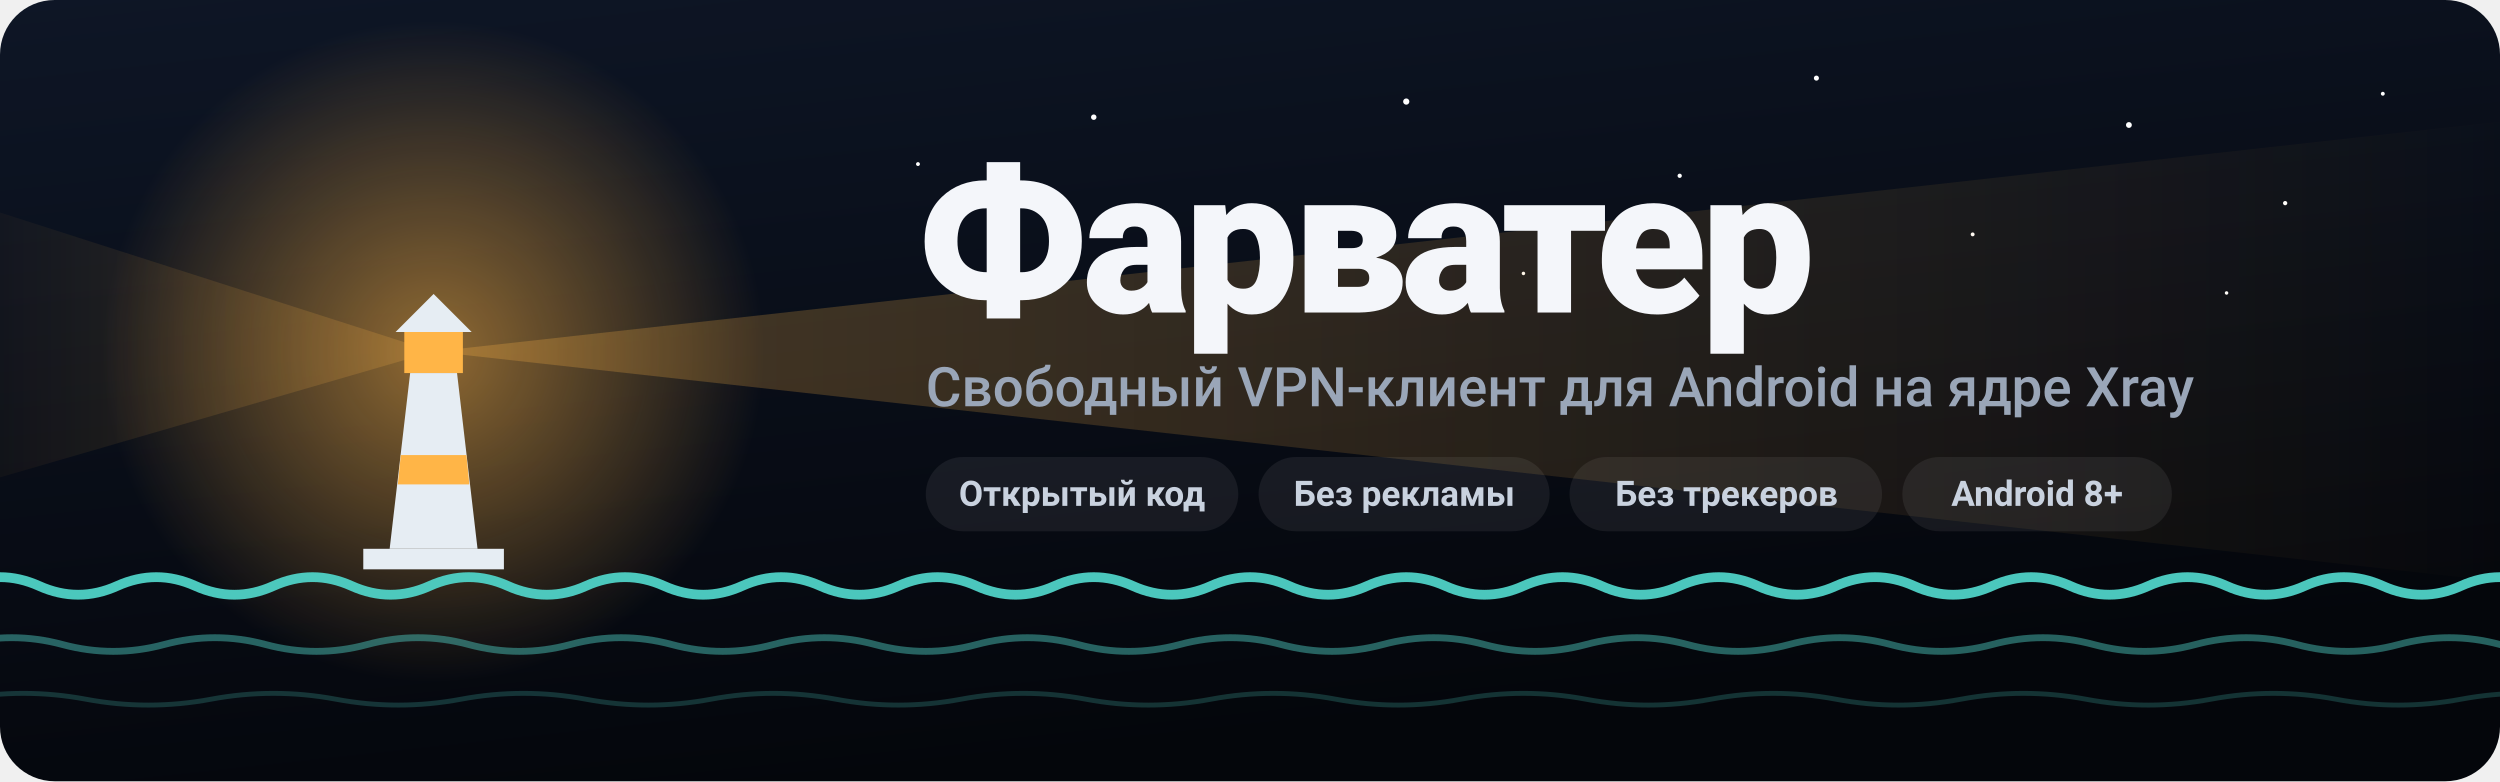
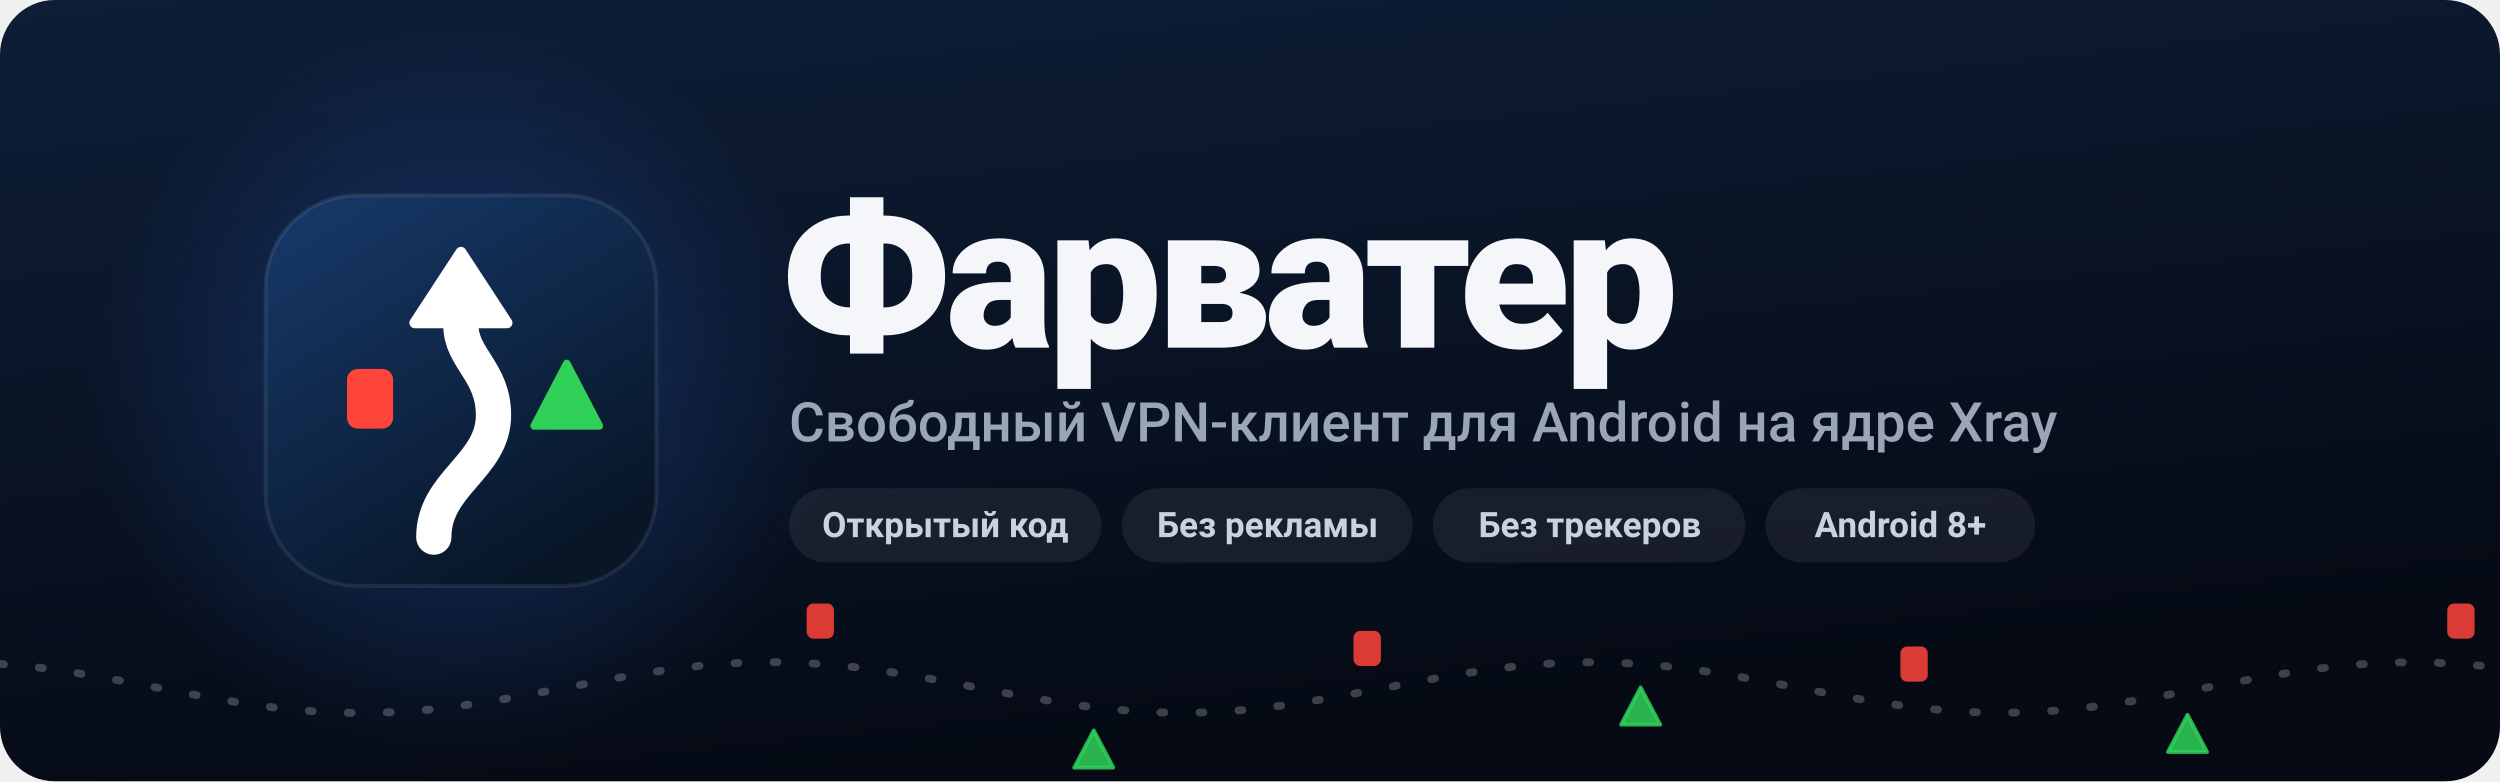
<svg xmlns="http://www.w3.org/2000/svg" width="1280" height="400" viewBox="0 0 1280 400" role="img" aria-label="Фарватер">
  <defs>
    <linearGradient id="bg" x1="0" y1="0" x2="0.35" y2="1">
-       <stop offset="0" stop-color="#0E1626" />
-       <stop offset="1" stop-color="#04060B" />
+       <stop offset="0" stop-color="#0E1E38" />
+       <stop offset="1" stop-color="#050A14" />
+     </linearGradient>
+     <linearGradient id="tile" x1="0" y1="0" x2="0.6" y2="1">
+       <stop offset="0" stop-color="#173A6B" />
+       <stop offset="1" stop-color="#081628" />
    </linearGradient>
    <radialGradient id="glow" cx="0.5" cy="0.5" r="0.5">
-       <stop offset="0" stop-color="#FFB547" stop-opacity="0.55" />
-       <stop offset="1" stop-color="#FFB547" stop-opacity="0" />
+       <stop offset="0" stop-color="#2F6FE0" stop-opacity="0.35" />
+       <stop offset="1" stop-color="#2F6FE0" stop-opacity="0" />
    </radialGradient>
-     <linearGradient id="beamR" x1="0" y1="0" x2="1" y2="0">
-       <stop offset="0" stop-color="#FFB547" stop-opacity="0.75" />
-       <stop offset="1" stop-color="#FFB547" stop-opacity="0" />
-     </linearGradient>
-     <linearGradient id="beamL" x1="1" y1="0" x2="0" y2="0">
-       <stop offset="0" stop-color="#FFB547" stop-opacity="0.6" />
-       <stop offset="1" stop-color="#FFB547" stop-opacity="0" />
-     </linearGradient>
    <clipPath id="card">
      <rect width="1280" height="400" rx="28" />
    </clipPath>
+     <clipPath id="tileclip">
+       <rect x="0" y="0" width="200" height="200" rx="47" />
+     </clipPath>
    <style>
-     .beam { transform-origin: 222px 180px; animation: sweep 6s ease-in-out infinite alternate; }
-     .lamp { animation: pulse 3s ease-in-out infinite; }
-     .w1 { animation: drift 9s linear infinite; }
-     .w2 { animation: drift 14s linear infinite reverse; }
-     .tw { animation: twinkle 4s ease-in-out infinite; }
-     @keyframes sweep { from { transform: rotate(-4deg); } to { transform: rotate(4deg); } }
-     @keyframes pulse { 0%,100% { opacity: .55; } 50% { opacity: 1; } }
-     @keyframes drift { from { transform: translateX(0); } to { transform: translateX(-160px); } }
-     @keyframes twinkle { 0%,100% { opacity: .25; } 50% { opacity: .9; } }
-     @media (prefers-reduced-motion: reduce) { * { animation: none !important; } }
-   </style>
+ .route { stroke-dasharray: 2 18; animation: flow 3s linear infinite; }
+ .b1 { animation: bob 3.2s ease-in-out infinite; }
+ .b2 { animation: bob 3.6s ease-in-out infinite reverse; }
+ .halo { animation: breathe 5s ease-in-out infinite; transform-origin: 236px 200px; }
+ @keyframes flow { to { stroke-dashoffset: -40; } }
+ @keyframes bob { 0%,100% { transform: translateY(0); } 50% { transform: translateY(-5px); } }
+ @keyframes breathe { 0%,100% { opacity: .7; transform: scale(1); } 50% { opacity: 1; transform: scale(1.06); } }
+ @media (prefers-reduced-motion: reduce) { * { animation: none !important; } }
+ </style>
  </defs>
  <g clip-path="url(#card)">
    <rect width="1280" height="400" fill="url(#bg)" />
-     <circle class="tw" style="animation-delay:0.00s" cx="560" cy="60" r="1.4" fill="#FFFFFF" />
-     <circle class="tw" style="animation-delay:0.37s" cx="640" cy="110" r="1" fill="#FFFFFF" />
-     <circle class="tw" style="animation-delay:0.74s" cx="720" cy="52" r="1.6" fill="#FFFFFF" />
-     <circle class="tw" style="animation-delay:1.11s" cx="860" cy="90" r="1.1" fill="#FFFFFF" />
-     <circle class="tw" style="animation-delay:1.48s" cx="930" cy="40" r="1.3" fill="#FFFFFF" />
-     <circle class="tw" style="animation-delay:1.85s" cx="1010" cy="120" r="1" fill="#FFFFFF" />
-     <circle class="tw" style="animation-delay:2.22s" cx="1090" cy="64" r="1.5" fill="#FFFFFF" />
-     <circle class="tw" style="animation-delay:2.59s" cx="1170" cy="104" r="1.1" fill="#FFFFFF" />
-     <circle class="tw" style="animation-delay:2.96s" cx="1220" cy="48" r="1" fill="#FFFFFF" />
-     <circle class="tw" style="animation-delay:3.33s" cx="780" cy="140" r="0.9" fill="#FFFFFF" />
-     <circle class="tw" style="animation-delay:3.70s" cx="470" cy="84" r="1" fill="#FFFFFF" />
-     <circle class="tw" style="animation-delay:4.07s" cx="1140" cy="150" r="0.9" fill="#FFFFFF" />
-     <circle class="lamp" cx="222" cy="180" r="170" fill="url(#glow)" />
-     <g class="beam">
-       <path d="M222 180 L1300 60 L1300 300 Z" fill="url(#beamR)" opacity="0.35" />
-       <path d="M222 180 L-40 96 L-40 256 Z" fill="url(#beamL)" opacity="0.35" />
+     <circle class="halo" cx="236" cy="200" r="190" fill="url(#glow)" />
+     <path class="route" d="M-20,339.0 L0,339.9 L20,341.8 L40,344.7 L60,348.2 L80,352.0 L100,355.8 L120,359.3 L140,362.2 L160,364.1 L180,365.0 L200,364.7 L220,363.3 L240,360.8 L260,357.6 L280,353.9 L300,350.1 L320,346.4 L340,343.2 L360,340.7 L380,339.3 L400,339.0 L420,339.9 L440,341.8 L460,344.7 L480,348.2 L500,352.0 L520,355.8 L540,359.3 L560,362.2 L580,364.1 L600,365.0 L620,364.7 L640,363.3 L660,360.8 L680,357.6 L700,353.9 L720,350.1 L740,346.4 L760,343.2 L780,340.7 L800,339.3 L820,339.0 L840,339.9 L860,341.8 L880,344.7 L900,348.2 L920,352.0 L940,355.8 L960,359.3 L980,362.2 L1000,364.1 L1020,365.0 L1040,364.7 L1060,363.3 L1080,360.8 L1100,357.6 L1120,353.9 L1140,350.1 L1160,346.4 L1180,343.2 L1200,340.7 L1220,339.3 L1240,339.0 L1260,339.9 L1280,341.8 L1300,344.7" fill="none" stroke="#FFFFFF" stroke-opacity="0.22" stroke-width="4" stroke-linecap="round" />
+     <rect class="b1" x="413" y="309" width="14" height="18" rx="3.5" fill="#FF453A" fill-opacity="0.85" />
+     <path class="b2" d="M560,374 L570,393 L550,393 Z" fill="#30D158" fill-opacity="0.85" stroke="#30D158" stroke-opacity="0.85" stroke-width="2" stroke-linejoin="round" />
+     <rect class="b1" x="693" y="323" width="14" height="18" rx="3.5" fill="#FF453A" fill-opacity="0.85" />
+     <path class="b2" d="M840,352 L850,371 L830,371 Z" fill="#30D158" fill-opacity="0.85" stroke="#30D158" stroke-opacity="0.85" stroke-width="2" stroke-linejoin="round" />
+     <rect class="b1" x="973" y="331" width="14" height="18" rx="3.5" fill="#FF453A" fill-opacity="0.85" />
+     <path class="b2" d="M1120,366 L1130,385 L1110,385 Z" fill="#30D158" fill-opacity="0.85" stroke="#30D158" stroke-opacity="0.85" stroke-width="2" stroke-linejoin="round" />
+     <rect class="b1" x="1253" y="309" width="14" height="18" rx="3.5" fill="#FF453A" fill-opacity="0.85" />
+     <g transform="translate(136 100)">
+       <rect width="200" height="200" rx="47" fill="url(#tile)" />
+       <g clip-path="url(#tileclip)">
+         <g transform="translate(-50 -50) scale(2.7778)">
+           <path d="M49,81 C49,71 60,68 60,58.5 C60,50.5 54,48 54,42" fill="none" stroke="#FFFFFF" stroke-width="6.5" stroke-linecap="round" />
+           <path d="M54,28.5 L62.5,41.5 L45.5,41.5 Z" fill="#FFFFFF" stroke="#FFFFFF" stroke-width="2" stroke-linejoin="round" />
+           <rect x="33" y="50" width="8.5" height="11" rx="2" fill="#FF453A" />
+           <path d="M73.5,49 L79.5,60.5 L67.5,60.5 Z" fill="#30D158" stroke="#30D158" stroke-width="1.4" stroke-linejoin="round" />
+         </g>
+       </g>
+       <rect width="200" height="200" rx="47" fill="none" stroke="#FFFFFF" stroke-opacity="0.08" stroke-width="2" />
    </g>
-     <g transform="translate(60 62) scale(3)">
-       <path fill="#E6EDF3" d="M47.5,36 L60.5,36 L54,29.5 Z" />
-       <path fill="#FFB547" d="M49,36 h10 v7 h-10 Z" />
-       <path fill="#E6EDF3" d="M50,43 L58,43 L61.5,73 L46.5,73 Z" />
-       <path fill="#FFB547" d="M48.4,57 L59.6,57 L60.1,62 L47.9,62 Z" />
-       <path fill="#E6EDF3" d="M42,73 h24 v3.5 h-24 Z" />
-     </g>
-     <g fill="none" stroke="#4FD1C5" stroke-linecap="round">
-       <path class="w1" d="M-20,300 q20.0,-9 40,0 t40,0 q20.0,-9 40,0 t40,0 q20.0,-9 40,0 t40,0 q20.0,-9 40,0 t40,0 q20.0,-9 40,0 t40,0 q20.0,-9 40,0 t40,0 q20.0,-9 40,0 t40,0 q20.0,-9 40,0 t40,0 q20.0,-9 40,0 t40,0 q20.0,-9 40,0 t40,0 q20.0,-9 40,0 t40,0 q20.0,-9 40,0 t40,0 q20.0,-9 40,0 t40,0 q20.0,-9 40,0 t40,0 q20.0,-9 40,0 t40,0 q20.0,-9 40,0 t40,0 q20.0,-9 40,0 t40,0 q20.0,-9 40,0 t40,0 q20.0,-9 40,0 t40,0 q20.0,-9 40,0 t40,0" stroke-width="5" opacity="0.95" />
-       <path class="w2" d="M-20,330 q26.0,-7 52,0 t52,0 q26.0,-7 52,0 t52,0 q26.0,-7 52,0 t52,0 q26.0,-7 52,0 t52,0 q26.0,-7 52,0 t52,0 q26.0,-7 52,0 t52,0 q26.0,-7 52,0 t52,0 q26.0,-7 52,0 t52,0 q26.0,-7 52,0 t52,0 q26.0,-7 52,0 t52,0 q26.0,-7 52,0 t52,0 q26.0,-7 52,0 t52,0 q26.0,-7 52,0 t52,0 q26.0,-7 52,0 t52,0 q26.0,-7 52,0 t52,0" stroke-width="3.5" opacity="0.45" />
-       <path class="w1" d="M-20,358 q32.0,-6 64,0 t64,0 q32.0,-6 64,0 t64,0 q32.0,-6 64,0 t64,0 q32.0,-6 64,0 t64,0 q32.0,-6 64,0 t64,0 q32.0,-6 64,0 t64,0 q32.0,-6 64,0 t64,0 q32.0,-6 64,0 t64,0 q32.0,-6 64,0 t64,0 q32.0,-6 64,0 t64,0 q32.0,-6 64,0 t64,0 q32.0,-6 64,0 t64,0" stroke-width="2.5" opacity="0.22" />
-     </g>
-     <text x="470" y="160" font-family="-apple-system, BlinkMacSystemFont, 'SF Pro Display', 'Segoe UI', Roboto, Helvetica, Arial, sans-serif" font-size="104" font-weight="800" letter-spacing="-3" fill="#F4F6FA">Фарватер</text>
-     <text x="474" y="208" font-family="-apple-system, BlinkMacSystemFont, 'SF Pro Display', 'Segoe UI', Roboto, Helvetica, Arial, sans-serif" font-size="28" font-weight="500" fill="#9AA6B8">Свободный VPN-клиент для Android на ядре Xray</text>
-     <rect x="474" y="234" width="160" height="38" rx="19" fill="#FFFFFF" fill-opacity="0.07" />
-     <text x="554" y="259" text-anchor="middle" font-family="-apple-system, BlinkMacSystemFont, 'SF Pro Display', 'Segoe UI', Roboto, Helvetica, Arial, sans-serif" font-size="18" font-weight="600" fill="#C9D2DF">Открытый код</text>
-     <rect x="644.4" y="234" width="149" height="38" rx="19" fill="#FFFFFF" fill-opacity="0.07" />
-     <text x="719" y="259" text-anchor="middle" font-family="-apple-system, BlinkMacSystemFont, 'SF Pro Display', 'Segoe UI', Roboto, Helvetica, Arial, sans-serif" font-size="18" font-weight="600" fill="#C9D2DF">Без рекламы</text>
-     <rect x="803.6" y="234" width="160" height="38" rx="19" fill="#FFFFFF" fill-opacity="0.07" />
-     <text x="884" y="259" text-anchor="middle" font-family="-apple-system, BlinkMacSystemFont, 'SF Pro Display', 'Segoe UI', Roboto, Helvetica, Arial, sans-serif" font-size="18" font-weight="600" fill="#C9D2DF">Без трекеров</text>
-     <rect x="974" y="234" width="138" height="38" rx="19" fill="#FFFFFF" fill-opacity="0.07" />
-     <text x="1043" y="259" text-anchor="middle" font-family="-apple-system, BlinkMacSystemFont, 'SF Pro Display', 'Segoe UI', Roboto, Helvetica, Arial, sans-serif" font-size="18" font-weight="600" fill="#C9D2DF">Android 8+</text>
+     <text x="400" y="178" font-family="-apple-system, BlinkMacSystemFont, 'SF Pro Display', 'Segoe UI', Roboto, Helvetica, Arial, sans-serif" font-size="104" font-weight="800" letter-spacing="-3" fill="#F4F6FA">Фарватер</text>
+     <text x="404" y="226" font-family="-apple-system, BlinkMacSystemFont, 'SF Pro Display', 'Segoe UI', Roboto, Helvetica, Arial, sans-serif" font-size="28" font-weight="500" fill="#9AA6B8">Свободный VPN-клиент для Android на ядре Xray</text>
+     <rect x="404" y="250" width="160" height="38" rx="19" fill="#FFFFFF" fill-opacity="0.07" />
+     <text x="484" y="275" text-anchor="middle" font-family="-apple-system, BlinkMacSystemFont, 'SF Pro Display', 'Segoe UI', Roboto, Helvetica, Arial, sans-serif" font-size="18" font-weight="600" fill="#C9D2DF">Открытый код</text>
+     <rect x="574.4" y="250" width="149" height="38" rx="19" fill="#FFFFFF" fill-opacity="0.07" />
+     <text x="649" y="275" text-anchor="middle" font-family="-apple-system, BlinkMacSystemFont, 'SF Pro Display', 'Segoe UI', Roboto, Helvetica, Arial, sans-serif" font-size="18" font-weight="600" fill="#C9D2DF">Без рекламы</text>
+     <rect x="733.6" y="250" width="160" height="38" rx="19" fill="#FFFFFF" fill-opacity="0.07" />
+     <text x="814" y="275" text-anchor="middle" font-family="-apple-system, BlinkMacSystemFont, 'SF Pro Display', 'Segoe UI', Roboto, Helvetica, Arial, sans-serif" font-size="18" font-weight="600" fill="#C9D2DF">Без трекеров</text>
+     <rect x="904" y="250" width="138" height="38" rx="19" fill="#FFFFFF" fill-opacity="0.07" />
+     <text x="973" y="275" text-anchor="middle" font-family="-apple-system, BlinkMacSystemFont, 'SF Pro Display', 'Segoe UI', Roboto, Helvetica, Arial, sans-serif" font-size="18" font-weight="600" fill="#C9D2DF">Android 8+</text>
  </g>
</svg>
